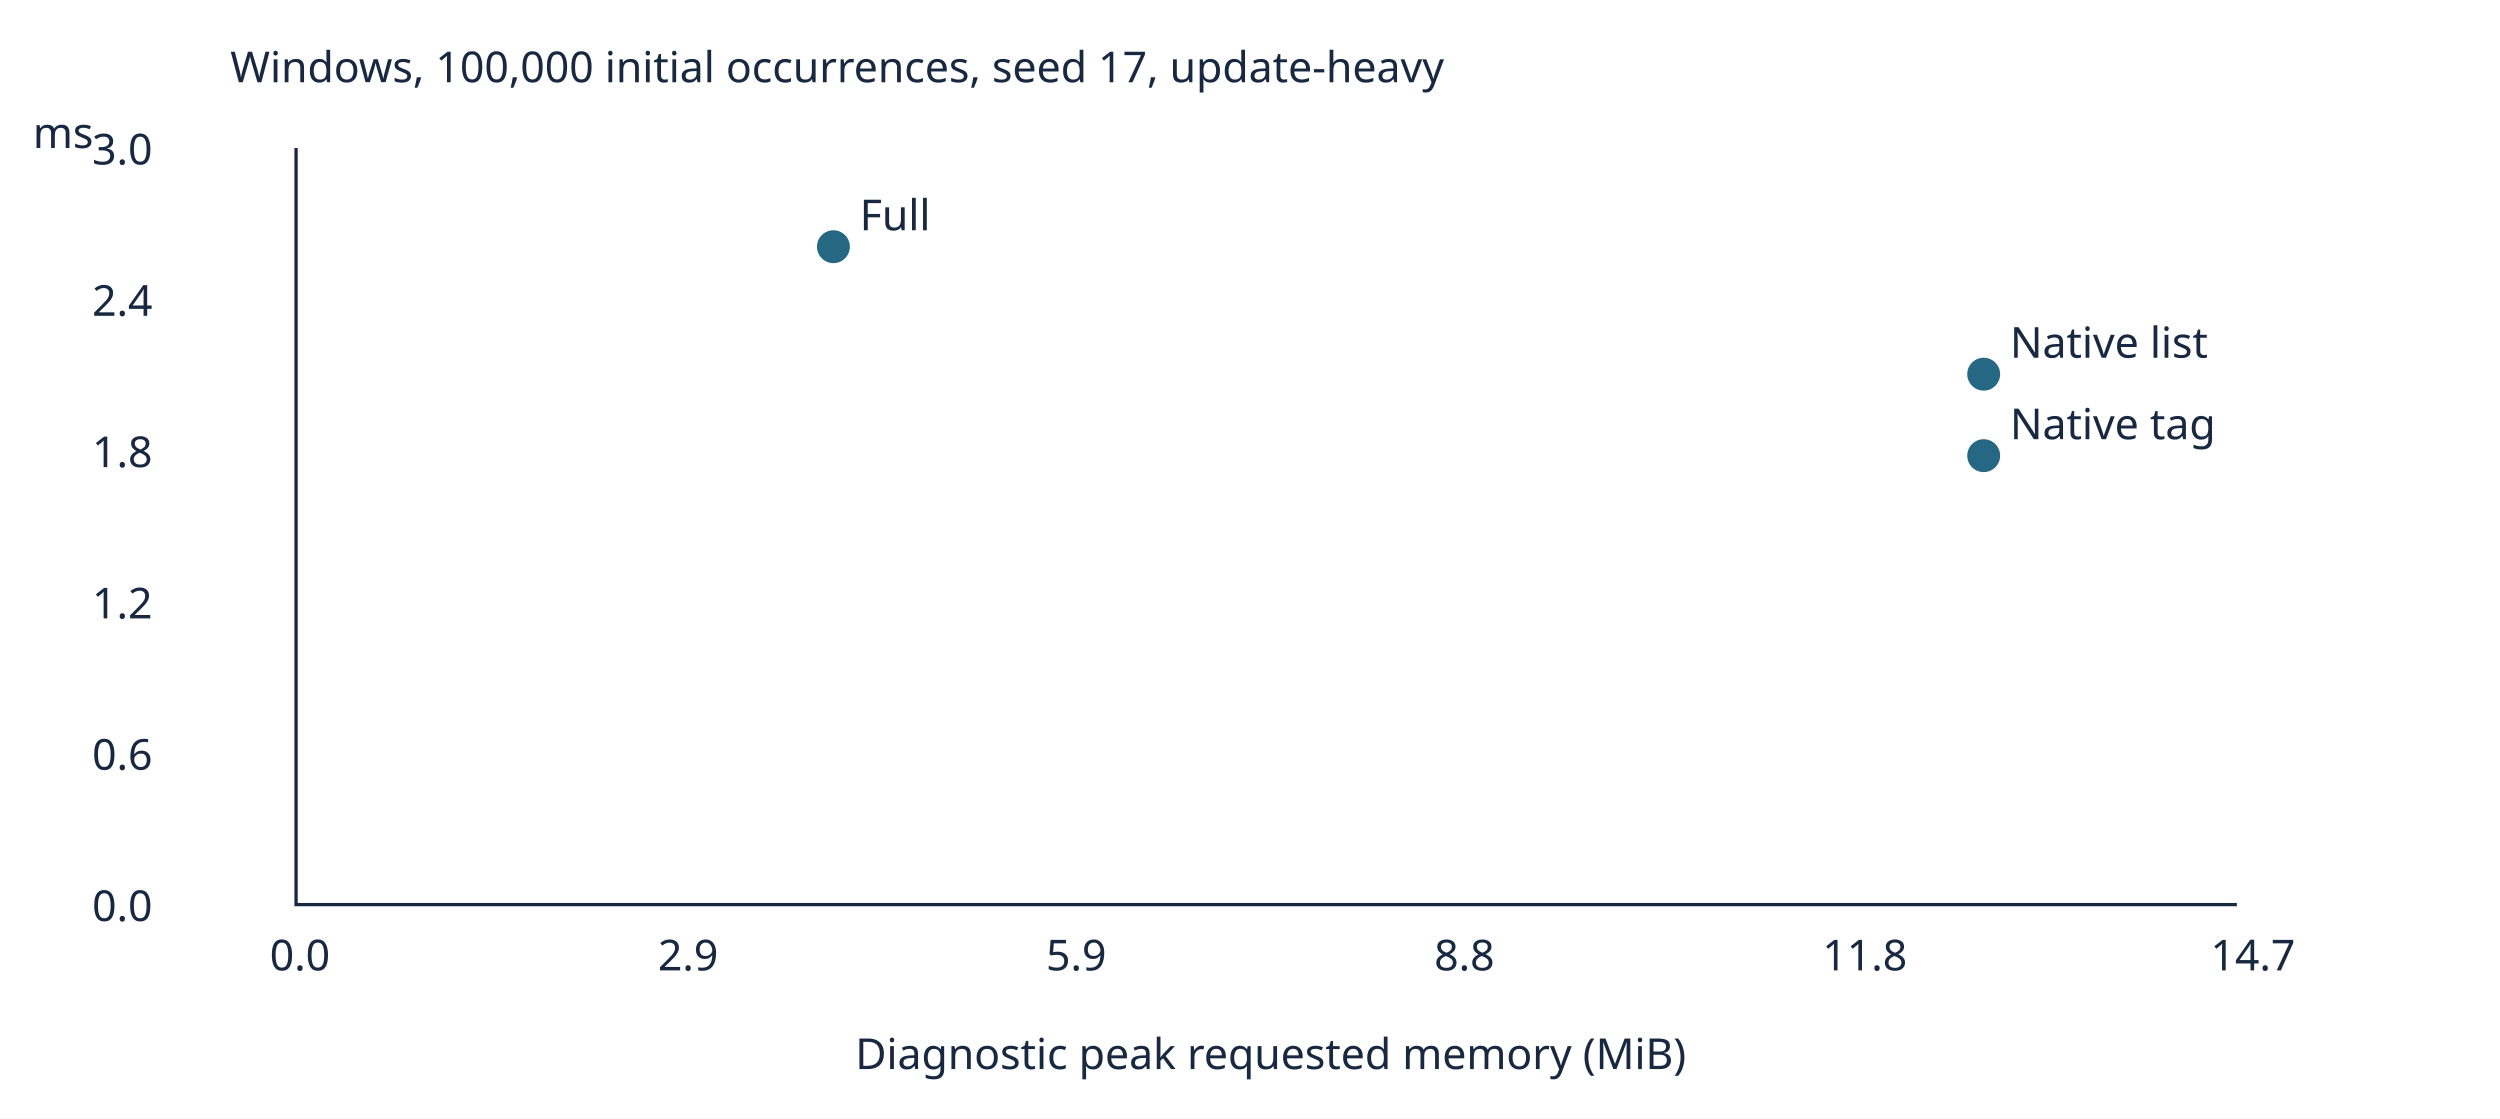
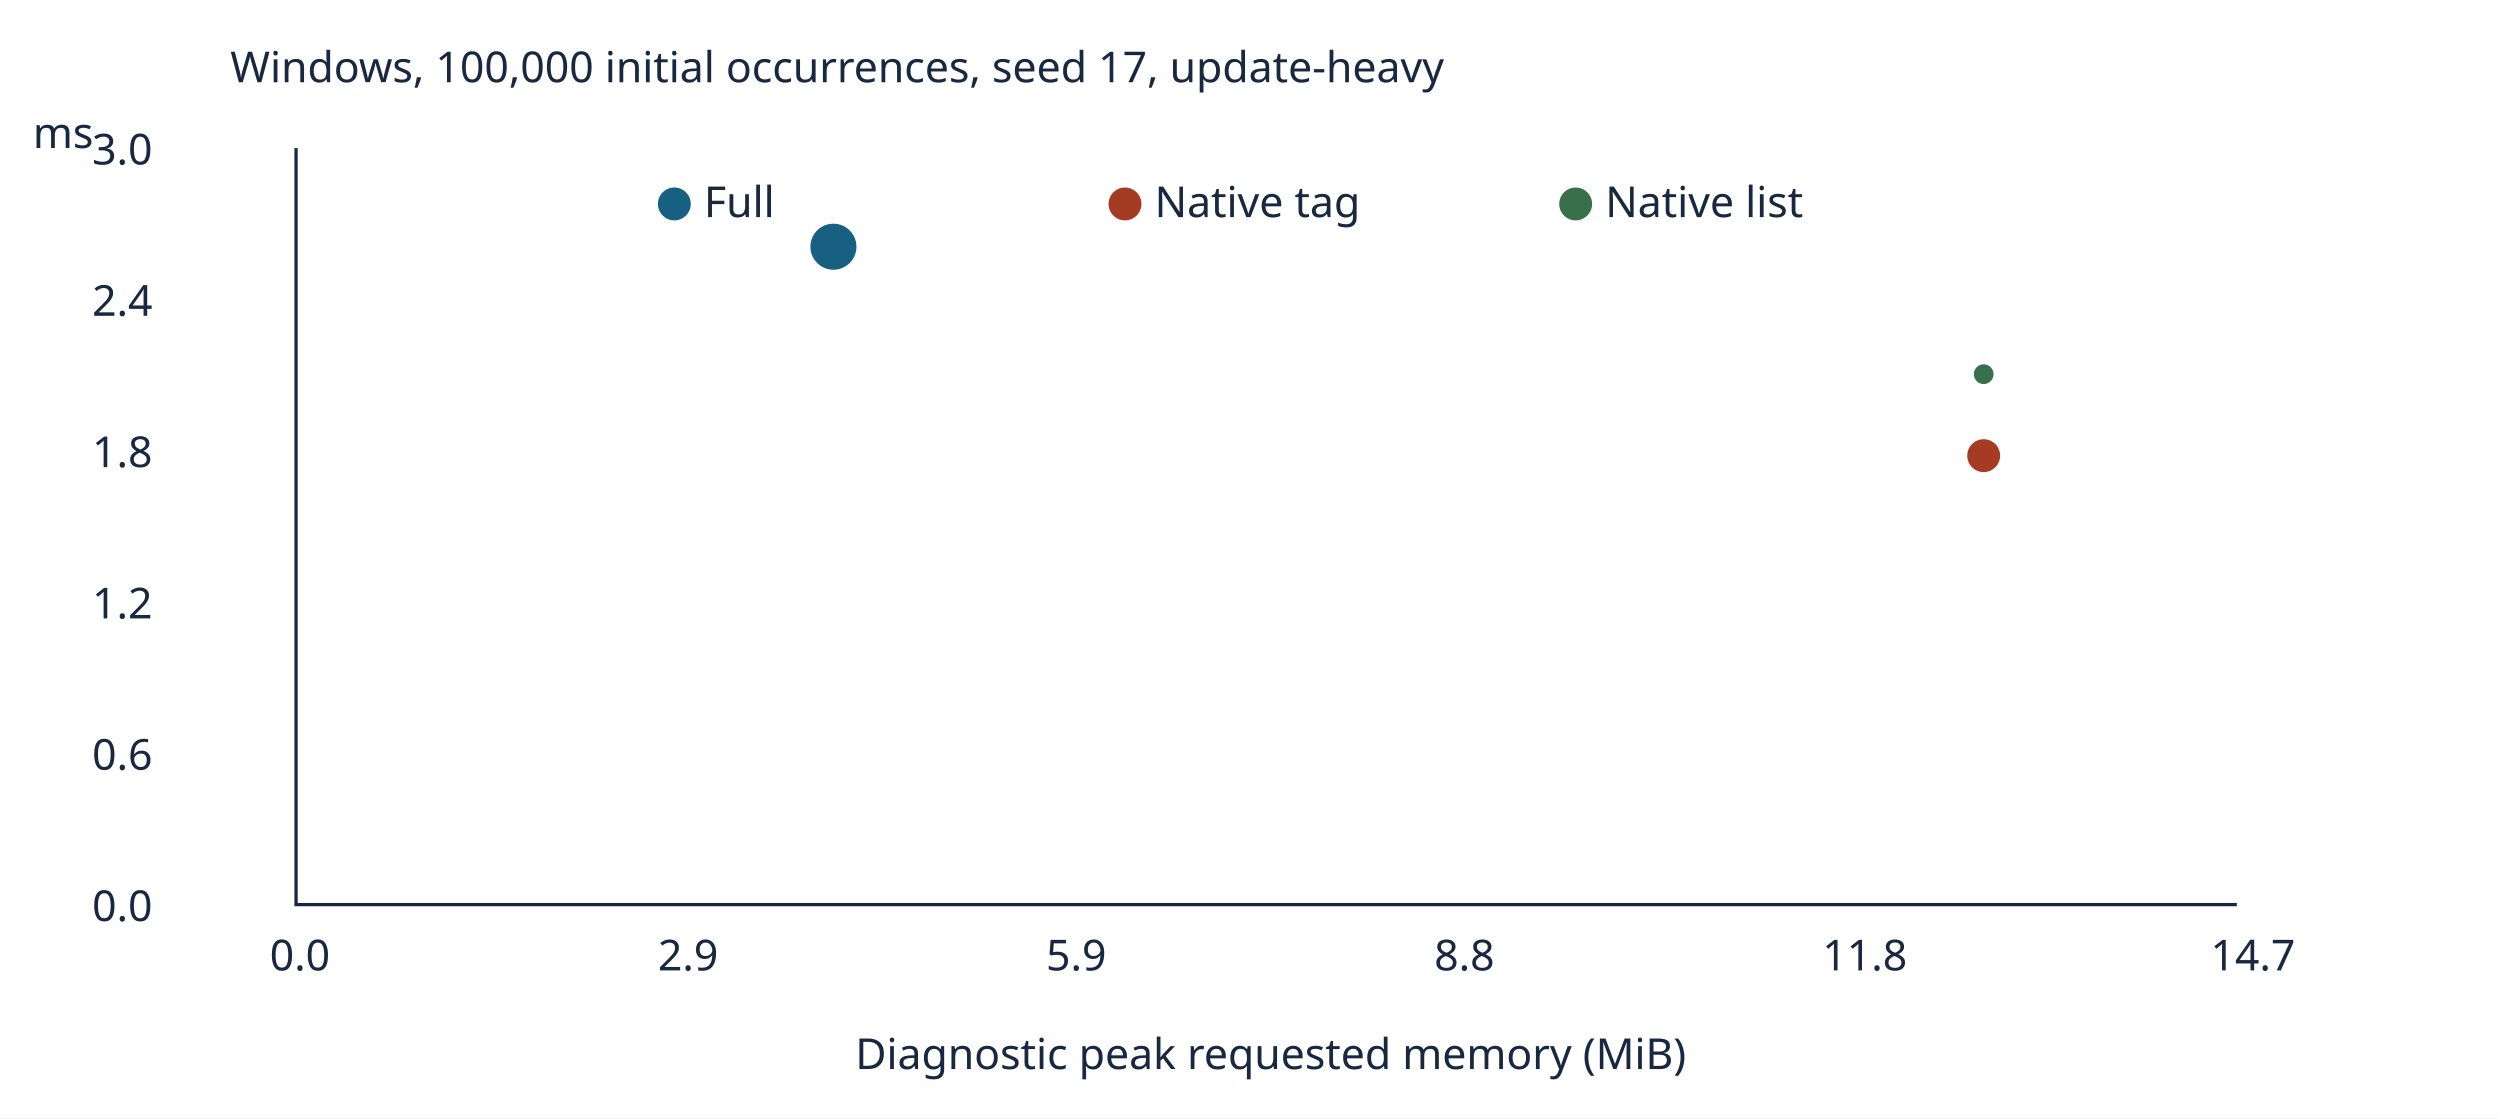
<svg xmlns="http://www.w3.org/2000/svg" viewBox="0 0 760 340" role="img">
  <rect width="100%" height="100%" fill="white" />
  <g font-family="sans-serif" font-size="13" fill="#172840">
    <text x="70" y="25">Windows, 100,000 initial occurrences, seed 17, update-heavy</text>
    <path d="M90 45v230h590" fill="none" stroke="#172840" />
    <text x="82" y="295">0.0</text>
    <text x="28" y="280">0.0</text>
    <text x="200" y="295">2.9</text>
    <text x="28" y="234">0.6</text>
    <text x="318" y="295">5.9</text>
    <text x="28" y="188">1.2</text>
    <text x="436" y="295">8.8</text>
    <text x="28" y="142">1.8</text>
    <text x="554" y="295">11.8</text>
    <text x="28" y="96">2.4</text>
    <text x="672" y="295">14.7</text>
    <text x="28" y="50">3.0</text>
    <text x="260" y="325">Diagnostic peak requested memory (MiB)</text>
    <text x="10" y="45">ms</text>
-     <circle cx="253.36" cy="75.00" r="5" fill="#266784" />
-     <text x="261.356" y="70">Full</text>
-     <circle cx="603.04" cy="138.52" r="5" fill="#266784" />
-     <text x="611.043" y="133.522">Native tag</text>
-     <circle cx="603.04" cy="113.75" r="5" fill="#266784" />
-     <text x="611.043" y="108.749">Native list</text>
+     <circle cx="253.36" cy="75.00" r="7" fill="#176082" />
+     <circle cx="205" cy="62" r="5" fill="#176082" />
+     <text x="214" y="66">Full</text>
+     <circle cx="603.04" cy="138.52" r="5" fill="#a53b23" />
+     <circle cx="342" cy="62" r="5" fill="#a53b23" />
+     <text x="351" y="66">Native tag</text>
+     <circle cx="603.04" cy="113.75" r="3" fill="#37704b" />
+     <circle cx="479" cy="62" r="5" fill="#37704b" />
+     <text x="488" y="66">Native list</text>
  </g>
</svg>
